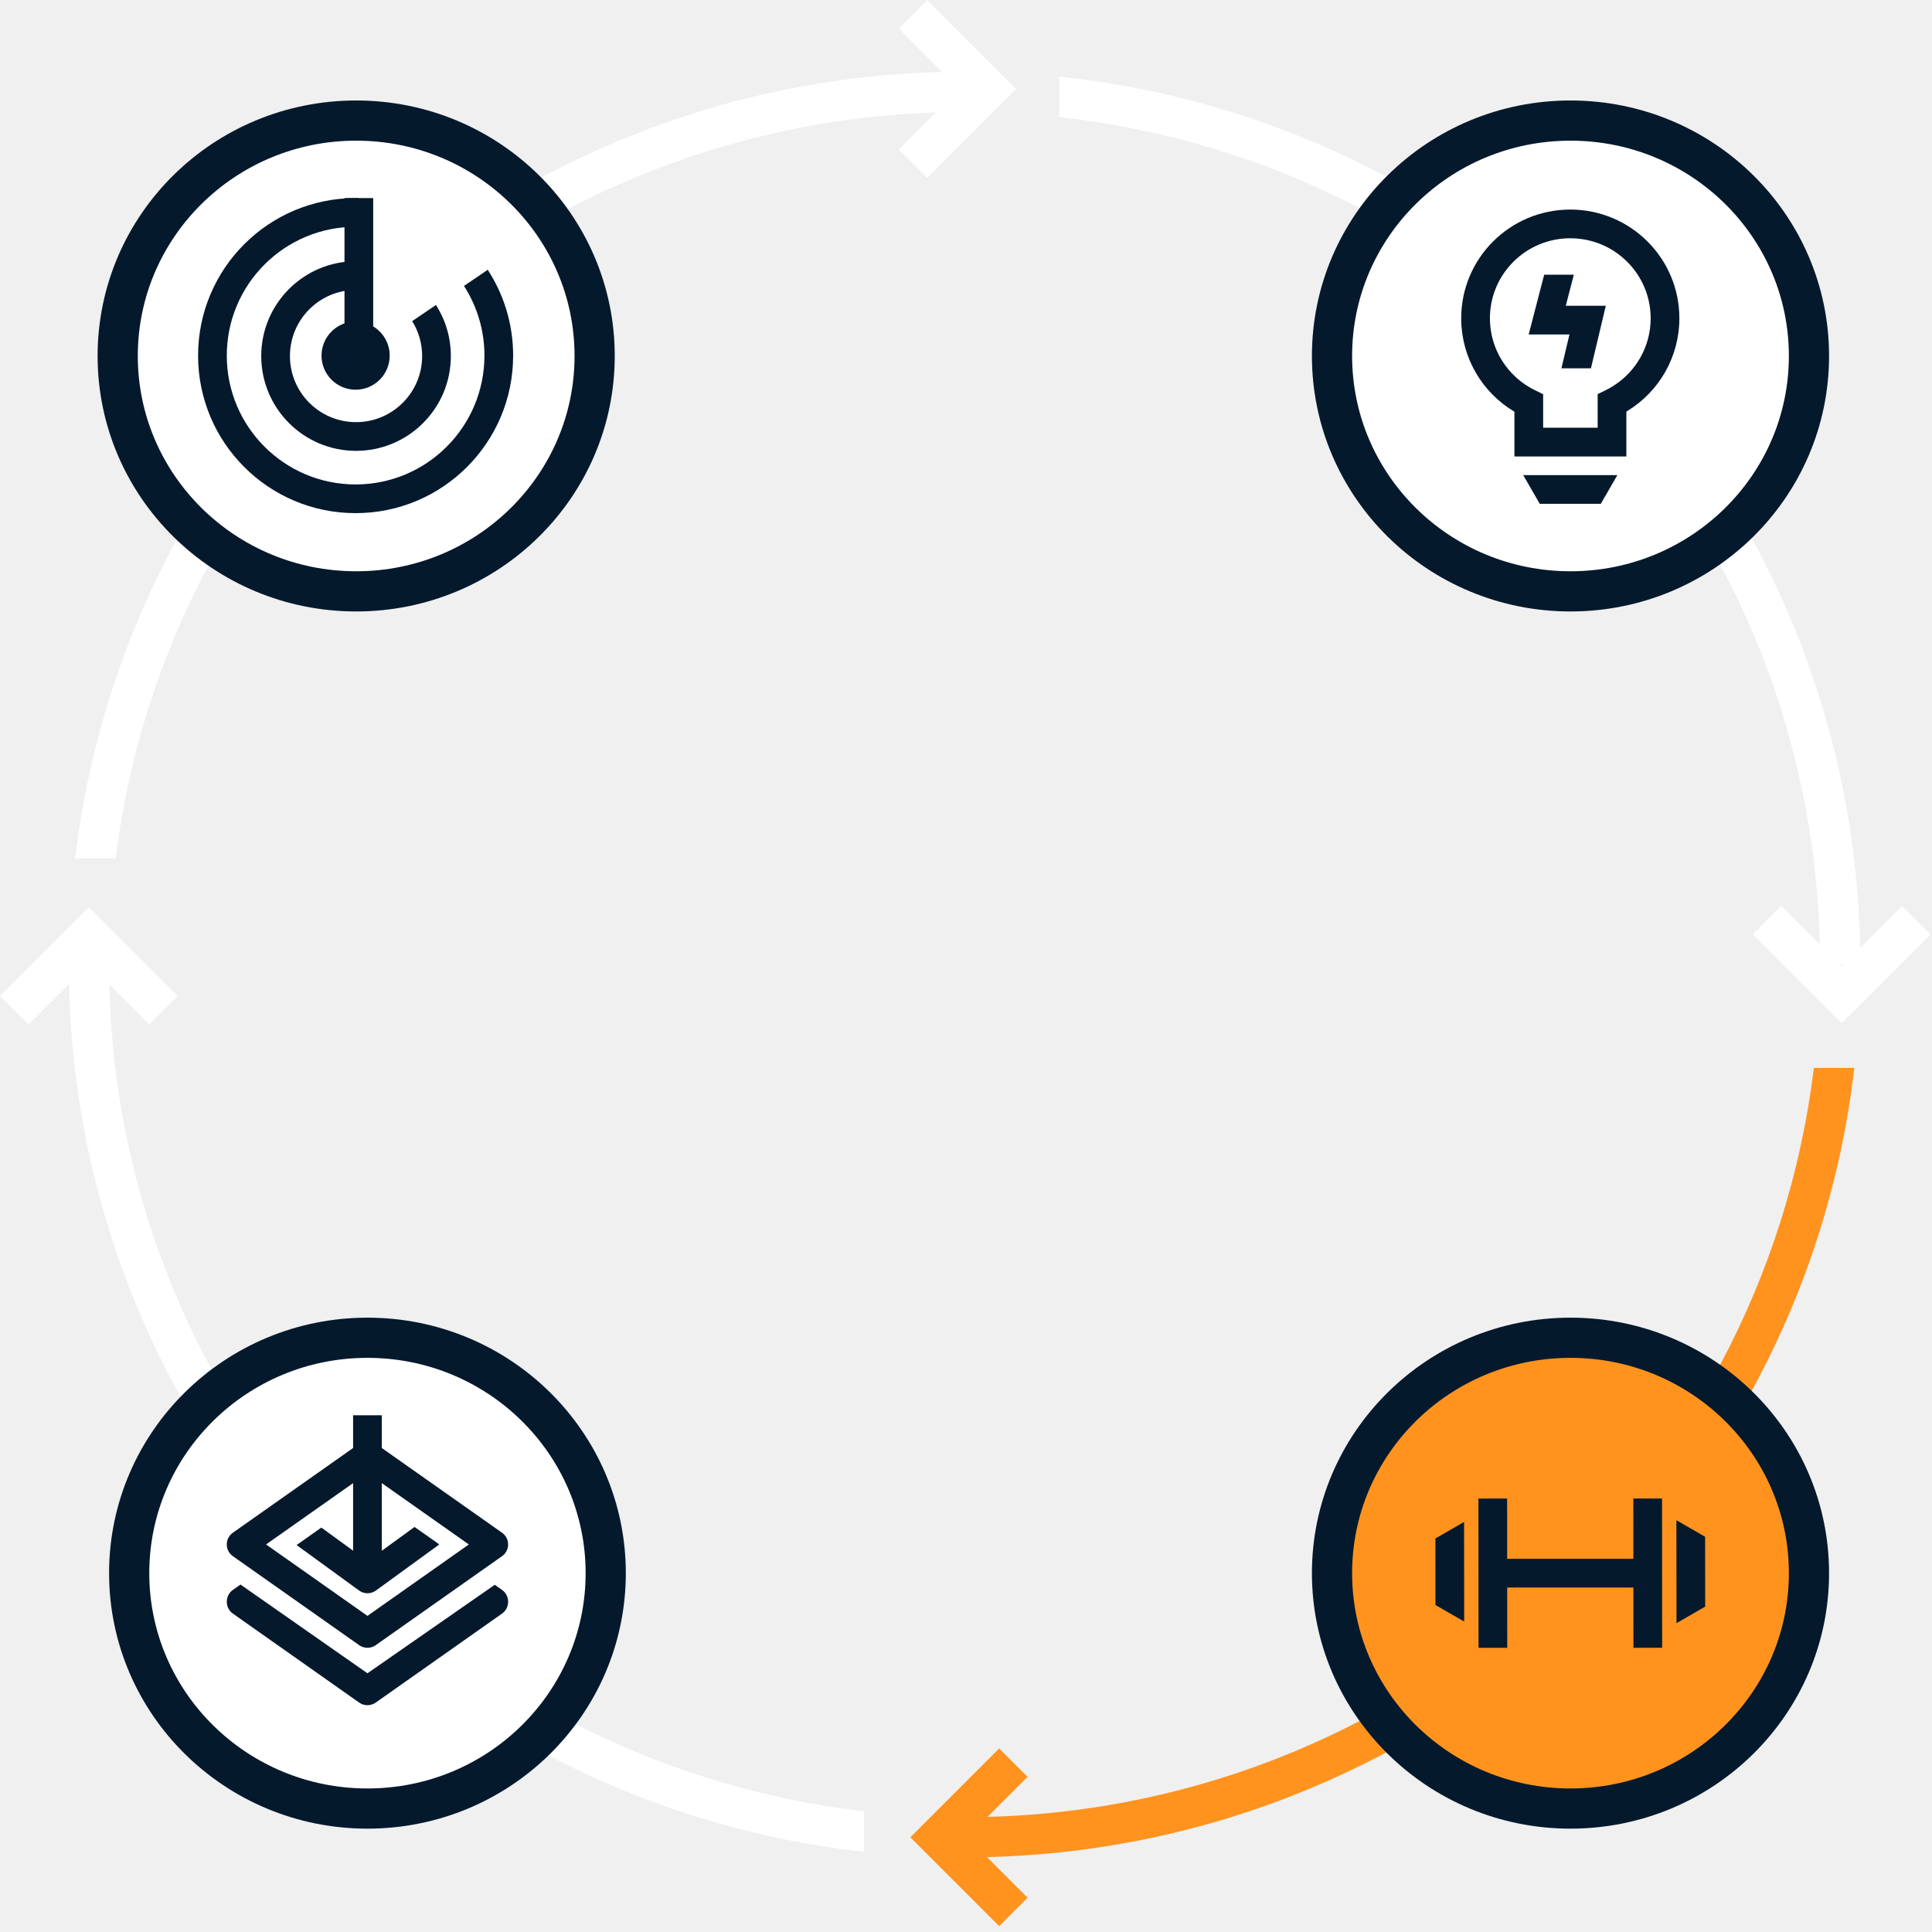
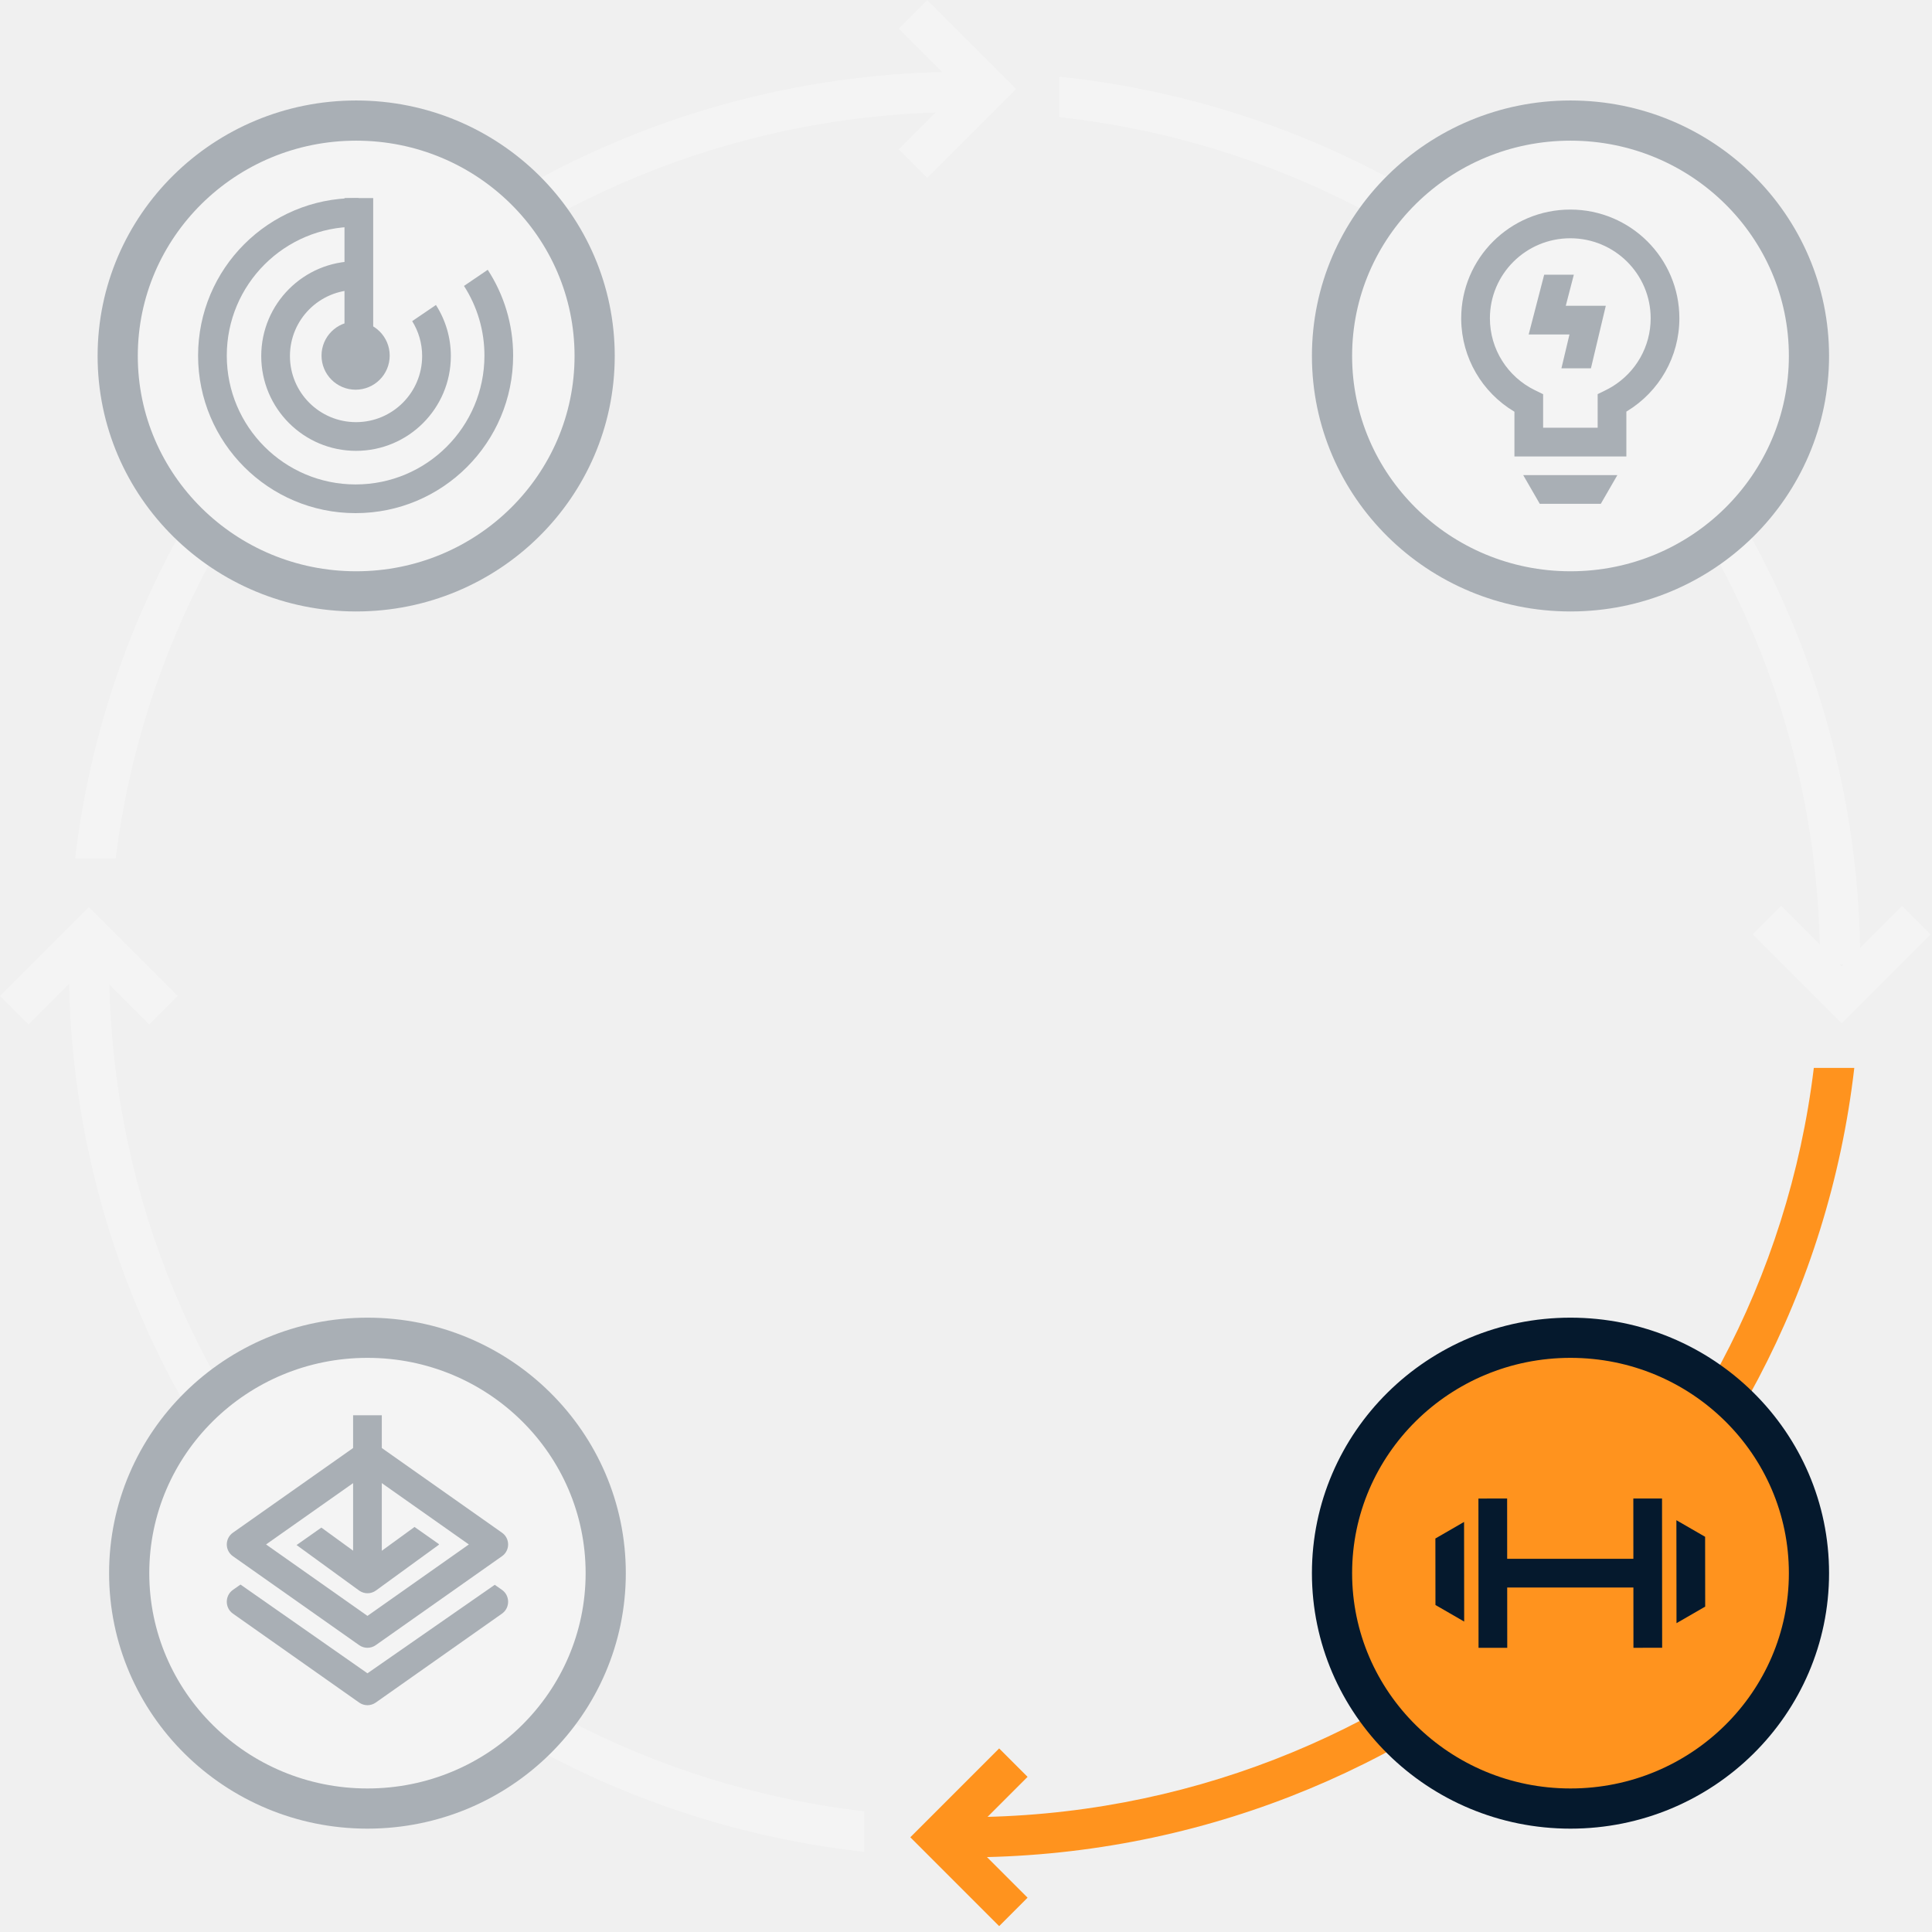
<svg viewBox="0 0 673 673">
  <g fill="none" fill-rule="evenodd">
-     <g transform="translate(26)">
+     <g opacity=".3" transform="translate(26)">
      <path d="M310 25v14C157.987 39 32.566 152.435 14.29 298.998H.185C18.54 144.675 150.253 25 310 25z" fill="#FFF" />
      <path fill="#FFF" fill-rule="nonzero" d="m297 .05-9.9 9.9L308.152 31l-21.05 21.05 9.899 9.9L327.95 31z" />
      <ellipse stroke="#05192D" stroke-width="14" fill="#FFF" cx="98.071" cy="124" rx="83.071" ry="82" />
      <g transform="translate(43 69)" fill="#05192D">
        <path d="M54.875 0c.334 0 .667.003 1 .009V10.01a47.554 47.554 0 0 0-1-.011C30.091 10 10 30.091 10 54.875S30.091 99.75 54.875 99.75 99.75 79.659 99.75 54.875a44.665 44.665 0 0 0-7.124-24.272l8.273-5.624c5.598 8.601 8.851 18.869 8.851 29.896 0 30.307-24.568 54.875-54.875 54.875S0 85.182 0 54.875 24.568 0 54.875 0zm.15 22c.284 0 .567.004.85.01v10.005c-.283-.01-.566-.015-.85-.015C42.309 32 32 42.309 32 55.025S42.309 78.05 55.025 78.05 78.05 67.741 78.05 55.025c0-4.463-1.27-8.63-3.468-12.159l8.276-5.625a32.87 32.87 0 0 1 5.192 17.784c0 18.24-14.786 33.025-33.025 33.025C36.785 88.05 22 73.264 22 55.025 22 36.785 36.786 22 55.025 22z" fill-rule="nonzero" />
        <circle cx="54.875" cy="54.875" r="11.875" />
        <path fill-rule="nonzero" d="M61 0v56H51V0z" />
      </g>
    </g>
-     <g transform="translate(0 316)">
+     <g opacity=".3" transform="translate(0 316)">
      <path d="M38 20c0 152.223 114.907 277.705 262.998 294.973l.001 14.092C145.166 311.725 24 179.97 24 20z" fill="#FFF" />
      <path fill="#FFF" fill-rule="nonzero" d="m61.9 30.95-9.9 9.9-21.05-21.052L9.9 40.85 0 30.95 30.95 0z" />
      <ellipse stroke="#05192D" stroke-width="14" fill="#FFF" cx="128" cy="232" rx="83" ry="82" />
      <g fill="#05192D" fill-rule="nonzero">
        <path d="m83.776 235.967 44.041 30.786.183.13.107-.076 44.239-30.754 2.534 1.78c2.764 1.948 2.825 6.074.184 8.118l-.184.136-44 31a5 5 0 0 1-5.76 0l-44-31c-2.827-1.991-2.827-6.261 0-8.253l2.656-1.867z" />
        <path d="m125.12 186.913-44 31c-2.827 1.991-2.827 6.183 0 8.174l44 31a5 5 0 0 0 5.76 0l44-31c2.827-1.991 2.827-6.183 0-8.174l-44-31a5 5 0 0 0-5.76 0zm2.88 10.203L163.318 222 128 246.883 92.681 222 128 197.116z" />
        <path d="m144.4 215.904 8.394 5.909.167.23-22 16a5 5 0 0 1-5.685.137l-.197-.136-21.774-15.838 8.637-6.081 16.078 11.692 16.38-11.913z" />
        <path d="M133 177v52.361h-10V177z" />
      </g>
    </g>
-     <g transform="translate(369 26)">
+     <g opacity=".3" transform="translate(369 26)">
      <path d="M.004.72C156.798 17.151 279 149.346 279 310h-14C265 157.093 149.057 31.167.003 14.8z" fill="#FFF" />
      <path fill="#FFF" fill-rule="nonzero" d="m241.575 299.475 9.9-9.9 21.05 21.051 21.05-21.05 9.9 9.899-30.95 30.95z" />
      <ellipse stroke="#05192D" stroke-width="14" fill="#FFF" cx="178.071" cy="98" rx="83.071" ry="82" />
      <g fill="#05192D" fill-rule="nonzero">
        <path d="M178 47c-20.983 0-38 16.955-38 37.88l.003.482c.168 13.315 7.289 25.33 18.445 32.006l.093.055V133h38.993l-.001-15.624.25-.148C209.003 110.396 216 98.238 216 84.88 216 63.955 198.983 47 178 47zm0 10c15.468 0 28 12.486 28 27.88 0 9.829-5.145 18.77-13.418 23.806-.73.445-1.48.855-2.247 1.231l-2.801 1.372-.001 11.711h-18.992v-11.683l-2.812-1.369C156.18 105.304 150 95.645 150 84.88 150 69.486 162.532 57 178 57zm16.4 82.5-5.772 10H167.37l-5.773-10H194.4z" />
        <path d="m179.236 69.692-2.807 10.822h13.943l-5.183 21.793H174.91l2.804-11.793h-14.21l5.4-20.822h10.33z" />
      </g>
    </g>
    <path d="M645.932 372.001C628.03 526.807 496.092 647 336 647v-14c152.358 0 278.004-113.951 295.833-260.997z" fill="#FF931E" />
    <path fill="#FF931E" fill-rule="nonzero" d="m348.05 609.05 9.9 9.9L336.899 640l21.05 21.05-9.899 9.9L317.1 640z" />
    <g transform="translate(471 473)">
      <ellipse stroke="#05192D" stroke-width="14" fill="#FF931E" cx="76.071" cy="75" rx="83.071" ry="82" />
      <g fill="#05192D" fill-rule="nonzero">
        <path d="m39 57.155.038 34.711-10.006-5.777-.025-23.164L39 57.155zM54 49l.04 52-10 .008-.04-52zm59 43.423-.039-35.868 10.006 5.777.025 24.321-9.993 5.77zM98 101l-.04-52 10-.008.04 52z" />
        <path d="M103 70v10H48V70z" />
      </g>
    </g>
  </g>
</svg>
